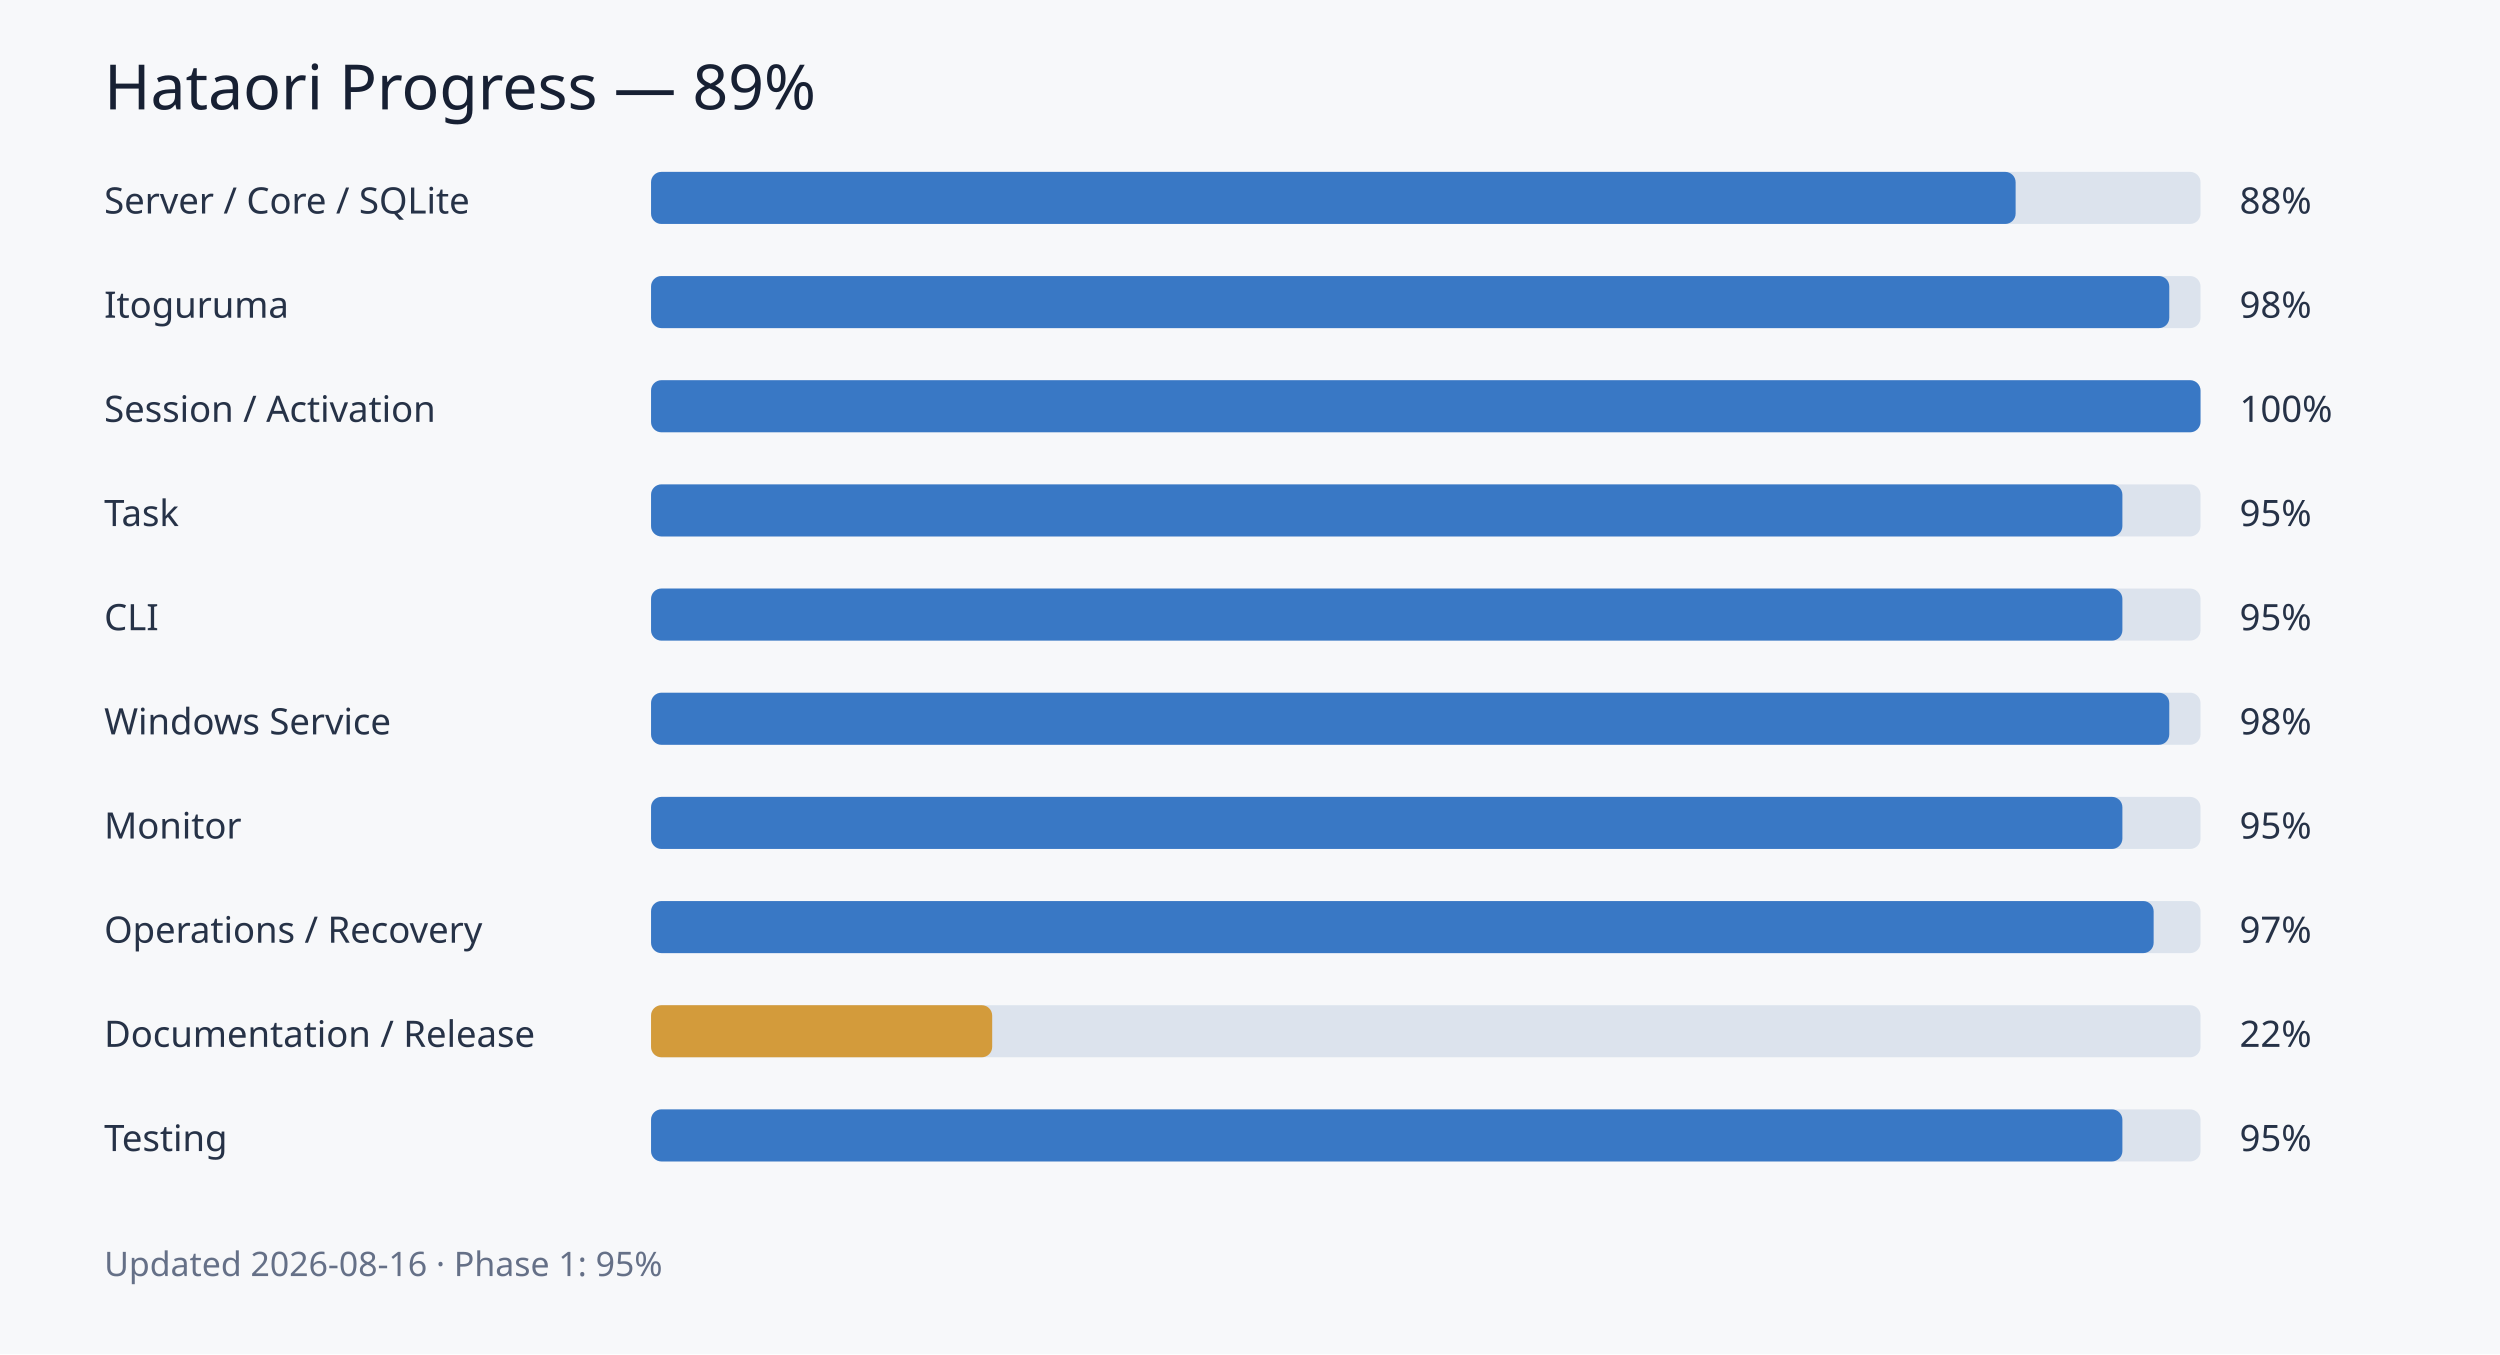
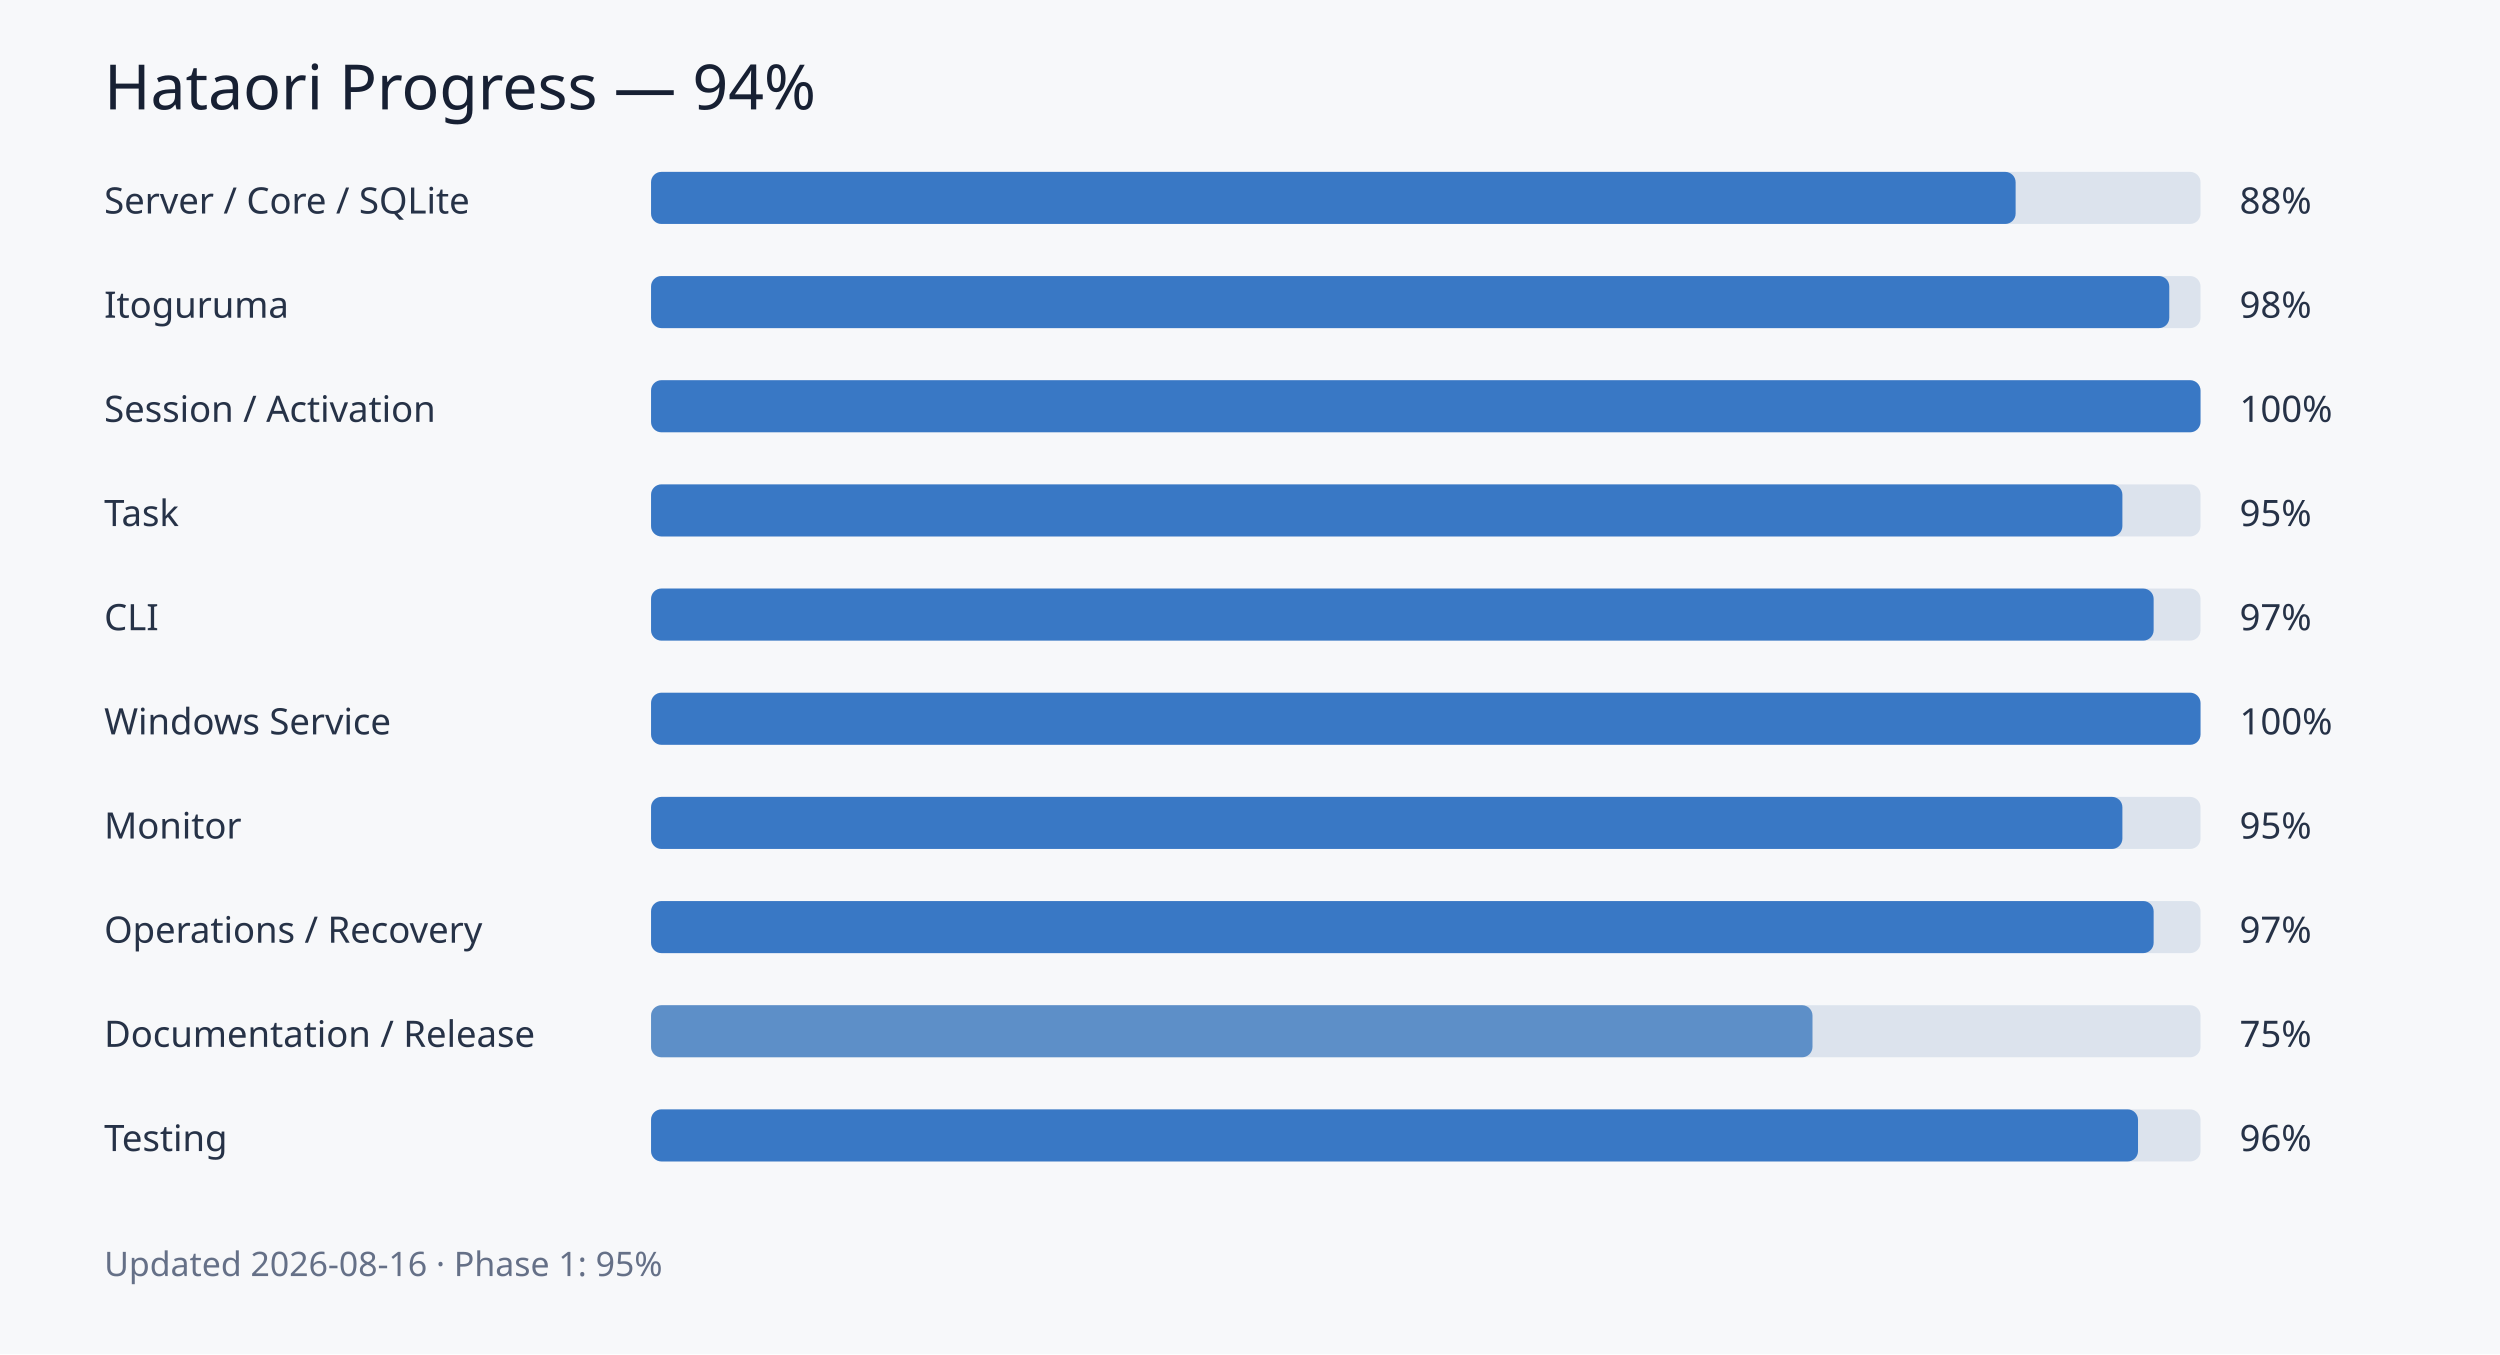
<svg xmlns="http://www.w3.org/2000/svg" width="960" height="520" viewBox="0 0 960 520">
  <rect width="960" height="520" fill="#f7f8fa" />
-   <text x="40" y="42" font-family="Segoe UI, sans-serif" font-size="24" fill="#172033">Hataori Progress — 89%</text>
+   <text x="40" y="42" font-family="Segoe UI, sans-serif" font-size="24" fill="#172033">Hataori Progress — 94%</text>
  <g font-family="Segoe UI, sans-serif" font-size="14" fill="#263247">
    <text x="40" y="82">Server / Core / SQLite</text>
    <rect x="250" y="66" width="595" height="20" rx="4" fill="#dce3ed" />
    <rect x="250" y="66" width="524" height="20" rx="4" fill="#3978c5" />
    <text x="860" y="82">88%</text>
    <text x="40" y="122">Itoguruma</text>
    <rect x="250" y="106" width="595" height="20" rx="4" fill="#dce3ed" />
    <rect x="250" y="106" width="583" height="20" rx="4" fill="#3978c5" />
    <text x="860" y="122">98%</text>
    <text x="40" y="162">Session / Activation</text>
    <rect x="250" y="146" width="595" height="20" rx="4" fill="#dce3ed" />
    <rect x="250" y="146" width="595" height="20" rx="4" fill="#3978c5" />
    <text x="860" y="162">100%</text>
    <text x="40" y="202">Task</text>
    <rect x="250" y="186" width="595" height="20" rx="4" fill="#dce3ed" />
    <rect x="250" y="186" width="565" height="20" rx="4" fill="#3978c5" />
    <text x="860" y="202">95%</text>
    <text x="40" y="242">CLI</text>
    <rect x="250" y="226" width="595" height="20" rx="4" fill="#dce3ed" />
-     <rect x="250" y="226" width="565" height="20" rx="4" fill="#3978c5" />
-     <text x="860" y="242">95%</text>
+     <rect x="250" y="226" width="577" height="20" rx="4" fill="#3978c5" />
+     <text x="860" y="242">97%</text>
    <text x="40" y="282">Windows Service</text>
    <rect x="250" y="266" width="595" height="20" rx="4" fill="#dce3ed" />
-     <rect x="250" y="266" width="583" height="20" rx="4" fill="#3978c5" />
-     <text x="860" y="282">98%</text>
+     <rect x="250" y="266" width="595" height="20" rx="4" fill="#3978c5" />
+     <text x="860" y="282">100%</text>
    <text x="40" y="322">Monitor</text>
    <rect x="250" y="306" width="595" height="20" rx="4" fill="#dce3ed" />
    <rect x="250" y="306" width="565" height="20" rx="4" fill="#3978c5" />
    <text x="860" y="322">95%</text>
    <text x="40" y="362">Operations / Recovery</text>
    <rect x="250" y="346" width="595" height="20" rx="4" fill="#dce3ed" />
    <rect x="250" y="346" width="577" height="20" rx="4" fill="#3978c5" />
    <text x="860" y="362">97%</text>
    <text x="40" y="402">Documentation / Release</text>
    <rect x="250" y="386" width="595" height="20" rx="4" fill="#dce3ed" />
-     <rect x="250" y="386" width="131" height="20" rx="4" fill="#d39b3b" />
-     <text x="860" y="402">22%</text>
+     <rect x="250" y="386" width="446" height="20" rx="4" fill="#5d8fc8" />
+     <text x="860" y="402">75%</text>
    <text x="40" y="442">Testing</text>
    <rect x="250" y="426" width="595" height="20" rx="4" fill="#dce3ed" />
-     <rect x="250" y="426" width="565" height="20" rx="4" fill="#3978c5" />
-     <text x="860" y="442">95%</text>
+     <rect x="250" y="426" width="571" height="20" rx="4" fill="#3978c5" />
+     <text x="860" y="442">96%</text>
  </g>
  <text x="40" y="490" font-family="Segoe UI, sans-serif" font-size="13" fill="#657087">Updated 2026-08-16 · Phase 1: 95%</text>
</svg>
